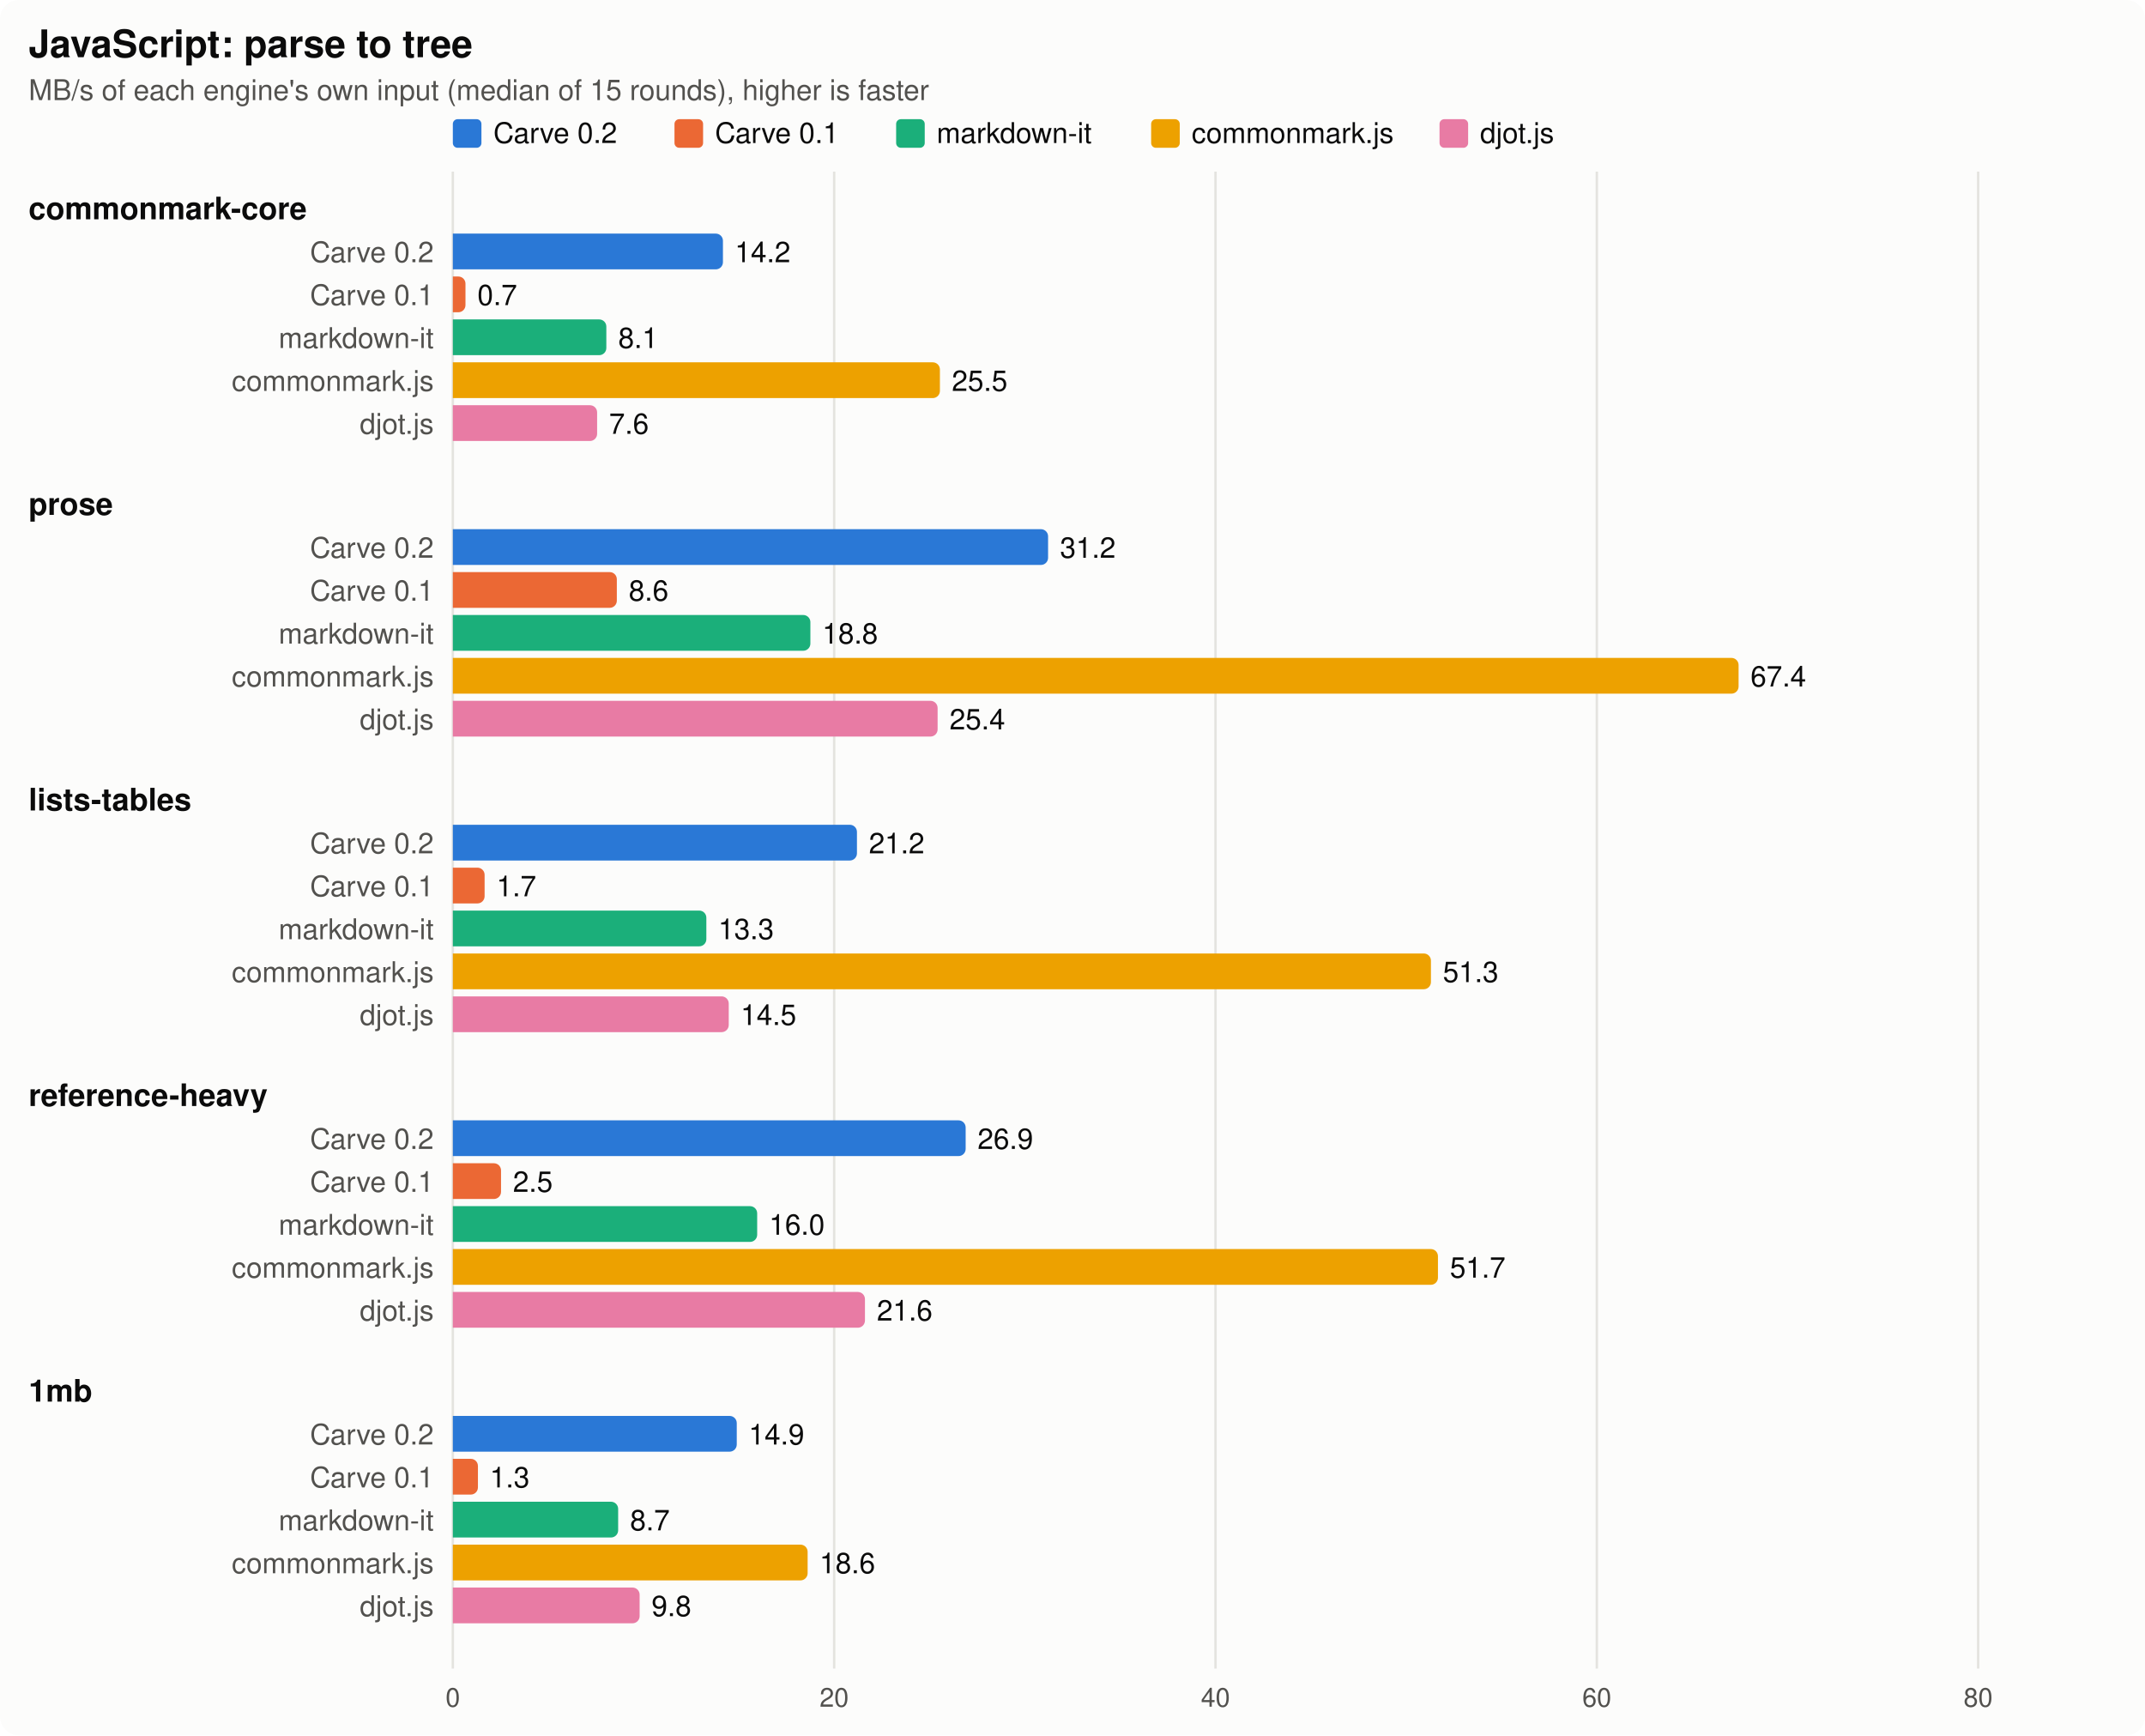
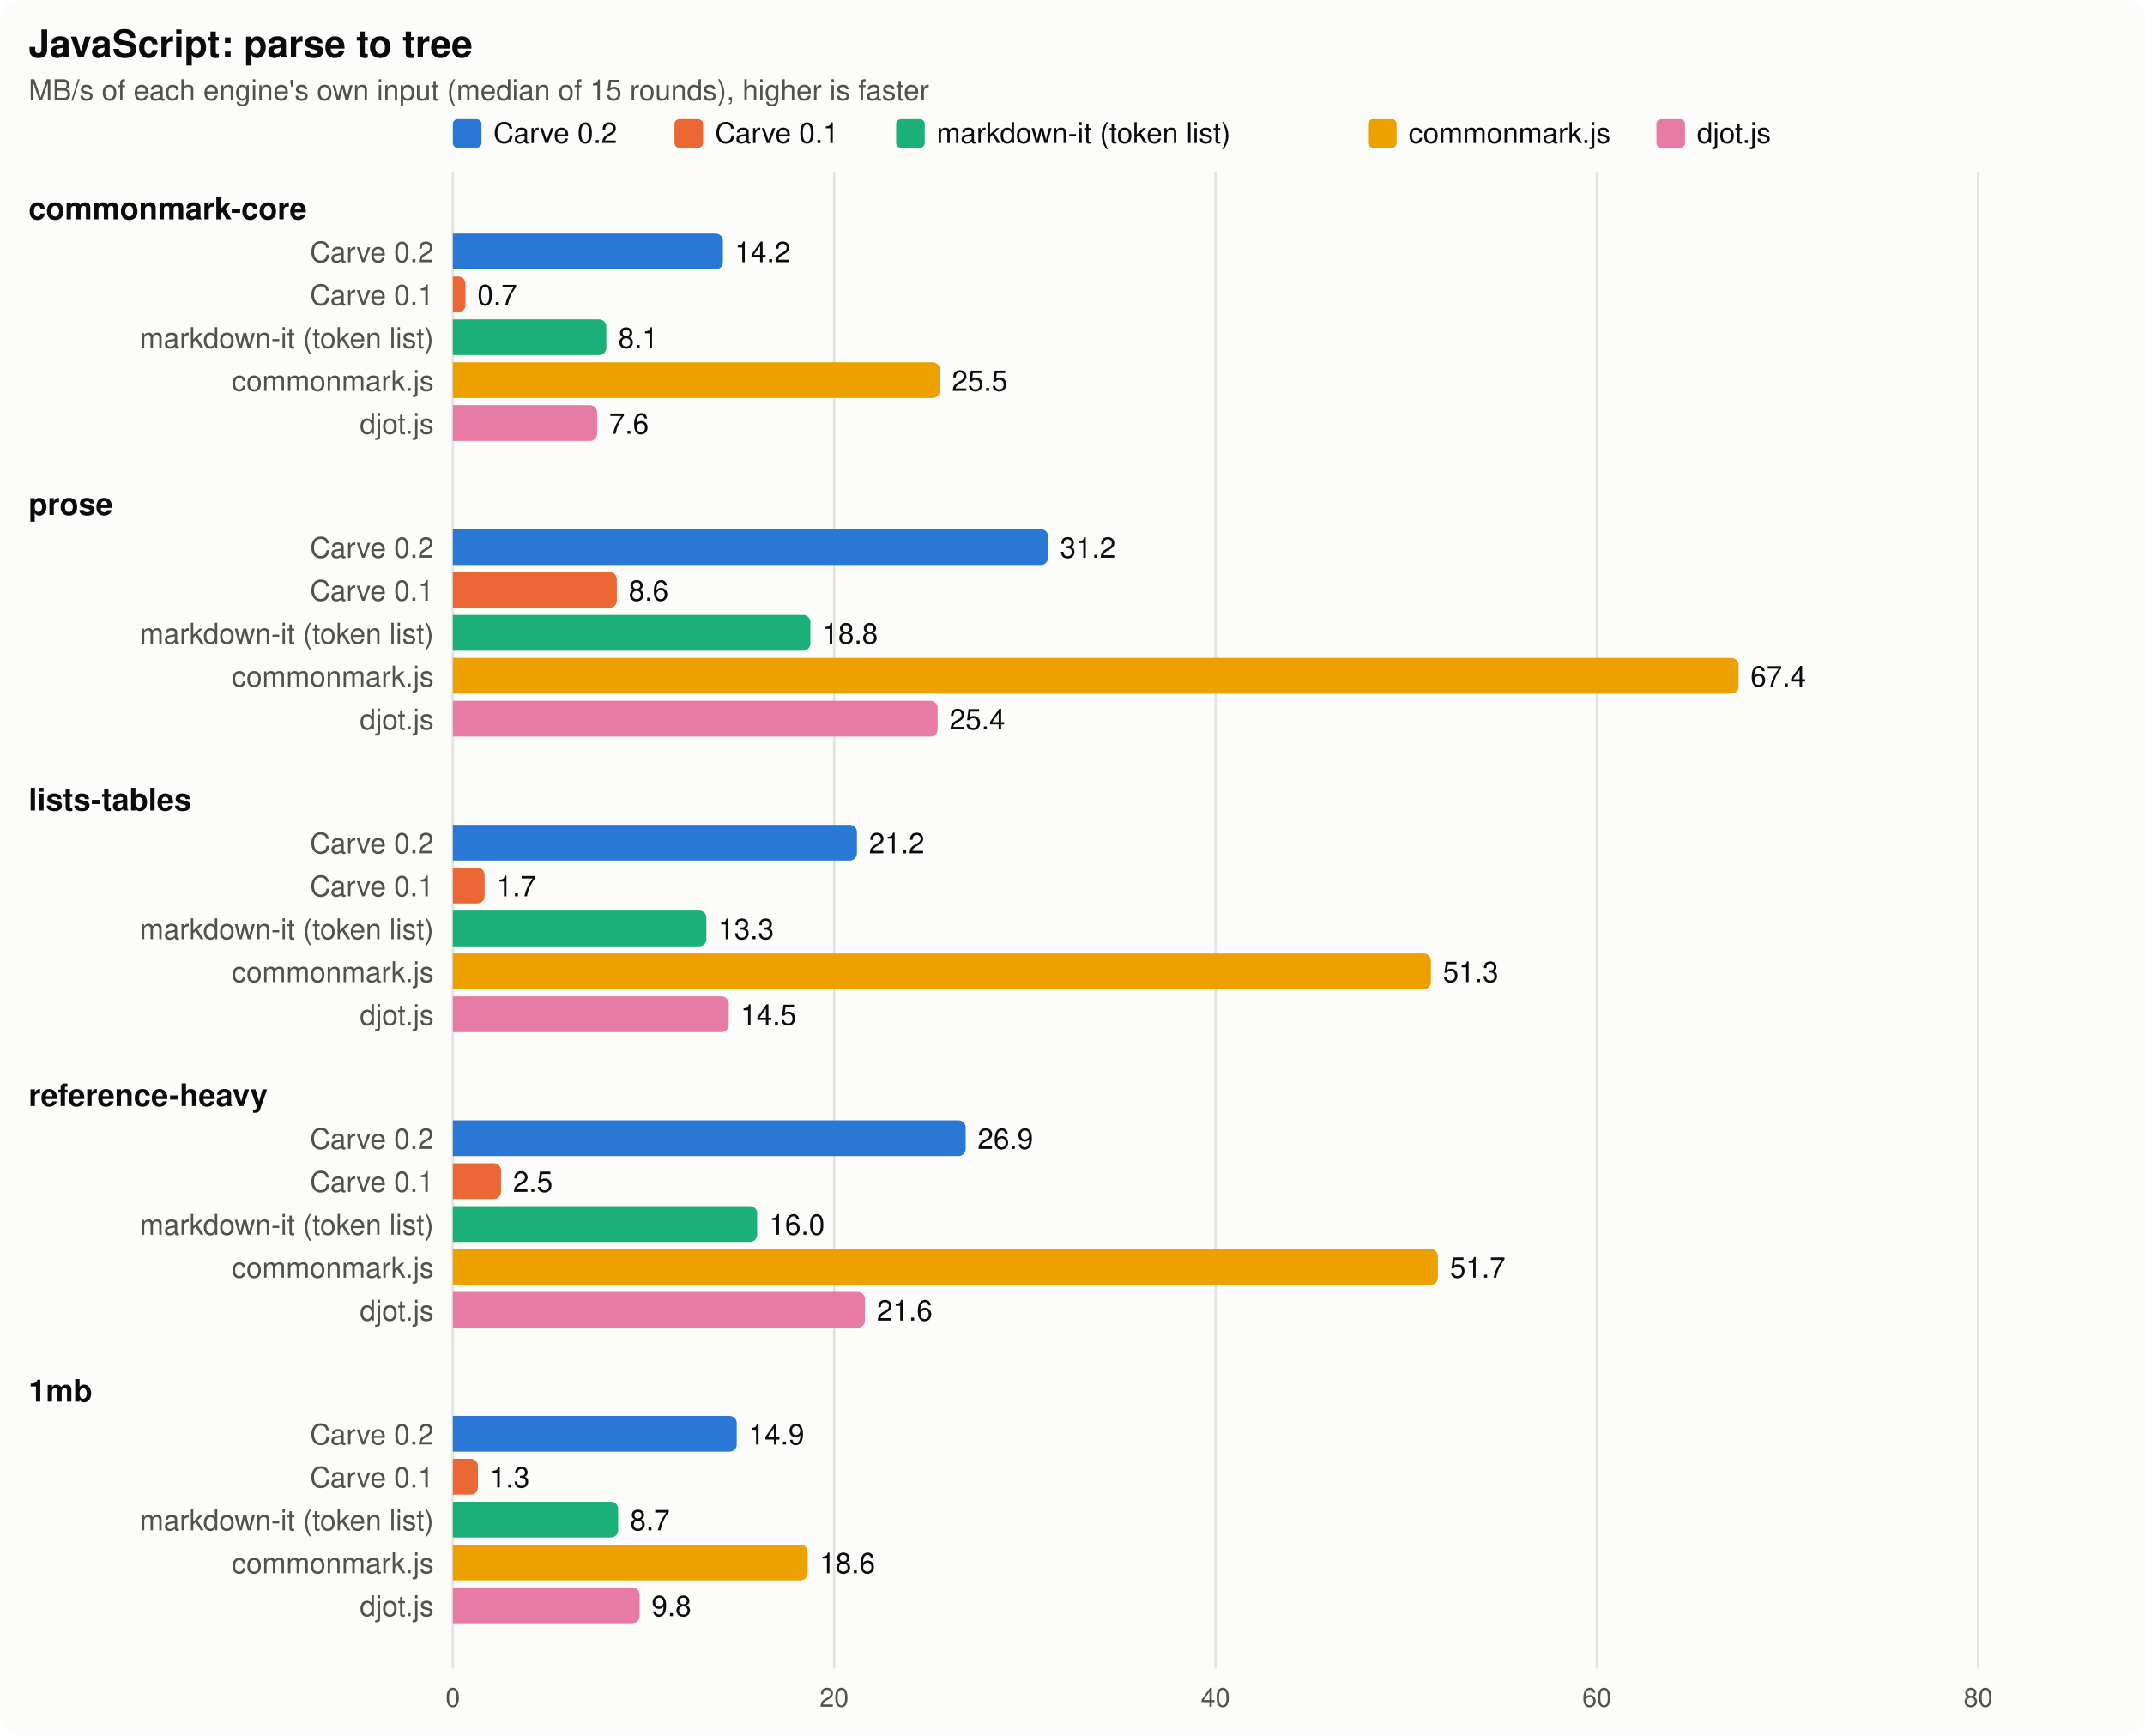
<svg xmlns="http://www.w3.org/2000/svg" width="900" height="728" viewBox="0 0 900 728" font-family="system-ui, -apple-system, Segoe UI, Helvetica, Arial, sans-serif" role="img" aria-label="JavaScript: parse to tree">
  <style>
.surface{fill:#fcfcfb}.ink{fill:#0b0b0b}.ink2{fill:#52514e}.grid{stroke:#e4e3df}.ref{stroke:#52514e}
.s1{fill:#2a78d6}.s2{fill:#eb6834}.s3{fill:#1baf7a}.s4{fill:#eda100}.s5{fill:#e87ba4}
@media (prefers-color-scheme: dark){.surface{fill:#1a1a19}.ink{fill:#f0efec}.ink2{fill:#c3c2b7}.grid{stroke:#3a3a37}.ref{stroke:#c3c2b7}
.s1{fill:#3987e5}.s2{fill:#d95926}.s3{fill:#199e70}.s4{fill:#c98500}.s5{fill:#d55181}}
</style>
  <rect class="surface" width="900" height="728" rx="8" />
  <text class="ink" x="12" y="24" font-size="16" font-weight="700">JavaScript: parse to tree</text>
  <text class="ink2" x="12" y="42" font-size="12">MB/s of each engine's own input (median of 15 rounds), higher is faster</text>
  <rect class="s1" x="190" y="50" width="12" height="12" rx="2" />
  <text class="ink" x="207" y="60" font-size="12">Carve 0.2</text>
  <rect class="s2" x="283" y="50" width="12" height="12" rx="2" />
  <text class="ink" x="300" y="60" font-size="12">Carve 0.1</text>
  <rect class="s3" x="376" y="50" width="12" height="12" rx="2" />
-   <text class="ink" x="393" y="60" font-size="12">markdown-it</text>
-   <rect class="s4" x="483" y="50" width="12" height="12" rx="2" />
-   <text class="ink" x="500" y="60" font-size="12">commonmark.js</text>
-   <rect class="s5" x="604" y="50" width="12" height="12" rx="2" />
-   <text class="ink" x="621" y="60" font-size="12">djot.js</text>
+   <text class="ink" x="393" y="60" font-size="12">markdown-it (token list)</text>
+   <rect class="s4" x="574" y="50" width="12" height="12" rx="2" />
+   <text class="ink" x="591" y="60" font-size="12">commonmark.js</text>
+   <rect class="s5" x="695" y="50" width="12" height="12" rx="2" />
+   <text class="ink" x="712" y="60" font-size="12">djot.js</text>
  <line class="grid" x1="190" x2="190" y1="72" y2="700" stroke-width="1" />
  <text class="ink2" x="190" y="716" font-size="11" text-anchor="middle">0</text>
  <line class="grid" x1="350" x2="350" y1="72" y2="700" stroke-width="1" />
  <text class="ink2" x="350" y="716" font-size="11" text-anchor="middle">20</text>
  <line class="grid" x1="510" x2="510" y1="72" y2="700" stroke-width="1" />
  <text class="ink2" x="510" y="716" font-size="11" text-anchor="middle">40</text>
  <line class="grid" x1="670" x2="670" y1="72" y2="700" stroke-width="1" />
  <text class="ink2" x="670" y="716" font-size="11" text-anchor="middle">60</text>
  <line class="grid" x1="830" x2="830" y1="72" y2="700" stroke-width="1" />
  <text class="ink2" x="830" y="716" font-size="11" text-anchor="middle">80</text>
  <text class="ink" x="12" y="92" font-size="13" font-weight="600">commonmark-core</text>
  <text class="ink2" x="182" y="110" font-size="12" text-anchor="end">Carve 0.2</text>
  <path class="s1" d="M190,98h110.331a3,3 0 0 1 3,3v9a3,3 0 0 1 -3,3h-110.331z" />
  <text class="ink" x="308.331" y="110" font-size="12">14.2</text>
  <text class="ink2" x="182" y="128" font-size="12" text-anchor="end">Carve 0.1</text>
  <path class="s2" d="M190,116h2.306a3,3 0 0 1 3,3v9a3,3 0 0 1 -3,3h-2.306z" />
  <text class="ink" x="200.306" y="128" font-size="12">0.7</text>
-   <text class="ink2" x="182" y="146" font-size="12" text-anchor="end">markdown-it</text>
+   <text class="ink2" x="182" y="146" font-size="12" text-anchor="end">markdown-it (token list)</text>
  <path class="s3" d="M190,134h61.406a3,3 0 0 1 3,3v9a3,3 0 0 1 -3,3h-61.406z" />
  <text class="ink" x="259.406" y="146" font-size="12">8.1</text>
  <text class="ink2" x="182" y="164" font-size="12" text-anchor="end">commonmark.js</text>
  <path class="s4" d="M190,152h201.369a3,3 0 0 1 3,3v9a3,3 0 0 1 -3,3h-201.369z" />
  <text class="ink" x="399.369" y="164" font-size="12">25.5</text>
  <text class="ink2" x="182" y="182" font-size="12" text-anchor="end">djot.js</text>
  <path class="s5" d="M190,170h57.54a3,3 0 0 1 3,3v9a3,3 0 0 1 -3,3h-57.54z" />
  <text class="ink" x="255.54" y="182" font-size="12">7.6</text>
  <text class="ink" x="12" y="216" font-size="13" font-weight="600">prose</text>
  <text class="ink2" x="182" y="234" font-size="12" text-anchor="end">Carve 0.2</text>
  <path class="s1" d="M190,222h246.756a3,3 0 0 1 3,3v9a3,3 0 0 1 -3,3h-246.756z" />
  <text class="ink" x="444.756" y="234" font-size="12">31.2</text>
  <text class="ink2" x="182" y="252" font-size="12" text-anchor="end">Carve 0.1</text>
  <path class="s2" d="M190,240h65.81a3,3 0 0 1 3,3v9a3,3 0 0 1 -3,3h-65.81z" />
  <text class="ink" x="263.81" y="252" font-size="12">8.6</text>
-   <text class="ink2" x="182" y="270" font-size="12" text-anchor="end">markdown-it</text>
+   <text class="ink2" x="182" y="270" font-size="12" text-anchor="end">markdown-it (token list)</text>
  <path class="s3" d="M190,258h147.021a3,3 0 0 1 3,3v9a3,3 0 0 1 -3,3h-147.021z" />
  <text class="ink" x="345.021" y="270" font-size="12">18.8</text>
  <text class="ink2" x="182" y="288" font-size="12" text-anchor="end">commonmark.js</text>
  <path class="s4" d="M190,276h536.478a3,3 0 0 1 3,3v9a3,3 0 0 1 -3,3h-536.478z" />
  <text class="ink" x="734.478" y="288" font-size="12">67.4</text>
  <text class="ink2" x="182" y="306" font-size="12" text-anchor="end">djot.js</text>
  <path class="s5" d="M190,294h200.404a3,3 0 0 1 3,3v9a3,3 0 0 1 -3,3h-200.404z" />
  <text class="ink" x="398.404" y="306" font-size="12">25.4</text>
  <text class="ink" x="12" y="340" font-size="13" font-weight="600">lists-tables</text>
  <text class="ink2" x="182" y="358" font-size="12" text-anchor="end">Carve 0.2</text>
  <path class="s1" d="M190,346h166.558a3,3 0 0 1 3,3v9a3,3 0 0 1 -3,3h-166.558z" />
  <text class="ink" x="364.558" y="358" font-size="12">21.2</text>
  <text class="ink2" x="182" y="376" font-size="12" text-anchor="end">Carve 0.1</text>
  <path class="s2" d="M190,364h10.331a3,3 0 0 1 3,3v9a3,3 0 0 1 -3,3h-10.331z" />
  <text class="ink" x="208.331" y="376" font-size="12">1.7</text>
-   <text class="ink2" x="182" y="394" font-size="12" text-anchor="end">markdown-it</text>
+   <text class="ink2" x="182" y="394" font-size="12" text-anchor="end">markdown-it (token list)</text>
  <path class="s3" d="M190,382h103.372a3,3 0 0 1 3,3v9a3,3 0 0 1 -3,3h-103.372z" />
  <text class="ink" x="301.372" y="394" font-size="12">13.3</text>
  <text class="ink2" x="182" y="412" font-size="12" text-anchor="end">commonmark.js</text>
  <path class="s4" d="M190,400h407.388a3,3 0 0 1 3,3v9a3,3 0 0 1 -3,3h-407.388z" />
  <text class="ink" x="605.388" y="412" font-size="12">51.3</text>
  <text class="ink2" x="182" y="430" font-size="12" text-anchor="end">djot.js</text>
  <path class="s5" d="M190,418h112.766a3,3 0 0 1 3,3v9a3,3 0 0 1 -3,3h-112.766z" />
  <text class="ink" x="310.766" y="430" font-size="12">14.5</text>
  <text class="ink" x="12" y="464" font-size="13" font-weight="600">reference-heavy</text>
  <text class="ink2" x="182" y="482" font-size="12" text-anchor="end">Carve 0.2</text>
  <path class="s1" d="M190,470h212.169a3,3 0 0 1 3,3v9a3,3 0 0 1 -3,3h-212.169z" />
  <text class="ink" x="410.169" y="482" font-size="12">26.9</text>
  <text class="ink2" x="182" y="500" font-size="12" text-anchor="end">Carve 0.1</text>
  <path class="s2" d="M190,488h17.221a3,3 0 0 1 3,3v9a3,3 0 0 1 -3,3h-17.221z" />
  <text class="ink" x="215.221" y="500" font-size="12">2.5</text>
-   <text class="ink2" x="182" y="518" font-size="12" text-anchor="end">markdown-it</text>
+   <text class="ink2" x="182" y="518" font-size="12" text-anchor="end">markdown-it (token list)</text>
  <path class="s3" d="M190,506h124.695a3,3 0 0 1 3,3v9a3,3 0 0 1 -3,3h-124.695z" />
  <text class="ink" x="322.695" y="518" font-size="12">16.0</text>
  <text class="ink2" x="182" y="536" font-size="12" text-anchor="end">commonmark.js</text>
  <path class="s4" d="M190,524h410.338a3,3 0 0 1 3,3v9a3,3 0 0 1 -3,3h-410.338z" />
  <text class="ink" x="608.338" y="536" font-size="12">51.7</text>
  <text class="ink2" x="182" y="554" font-size="12" text-anchor="end">djot.js</text>
  <path class="s5" d="M190,542h169.915a3,3 0 0 1 3,3v9a3,3 0 0 1 -3,3h-169.915z" />
  <text class="ink" x="367.915" y="554" font-size="12">21.6</text>
  <text class="ink" x="12" y="588" font-size="13" font-weight="600">1mb</text>
  <text class="ink2" x="182" y="606" font-size="12" text-anchor="end">Carve 0.2</text>
  <path class="s1" d="M190,594h116.128a3,3 0 0 1 3,3v9a3,3 0 0 1 -3,3h-116.128z" />
  <text class="ink" x="314.128" y="606" font-size="12">14.9</text>
  <text class="ink2" x="182" y="624" font-size="12" text-anchor="end">Carve 0.1</text>
  <path class="s2" d="M190,612h7.53a3,3 0 0 1 3,3v9a3,3 0 0 1 -3,3h-7.53z" />
  <text class="ink" x="205.53" y="624" font-size="12">1.3</text>
-   <text class="ink2" x="182" y="642" font-size="12" text-anchor="end">markdown-it</text>
+   <text class="ink2" x="182" y="642" font-size="12" text-anchor="end">markdown-it (token list)</text>
  <path class="s3" d="M190,630h66.364a3,3 0 0 1 3,3v9a3,3 0 0 1 -3,3h-66.364z" />
  <text class="ink" x="264.364" y="642" font-size="12">8.7</text>
  <text class="ink2" x="182" y="660" font-size="12" text-anchor="end">commonmark.js</text>
  <path class="s4" d="M190,648h145.864a3,3 0 0 1 3,3v9a3,3 0 0 1 -3,3h-145.864z" />
  <text class="ink" x="343.864" y="660" font-size="12">18.6</text>
  <text class="ink2" x="182" y="678" font-size="12" text-anchor="end">djot.js</text>
  <path class="s5" d="M190,666h75.377a3,3 0 0 1 3,3v9a3,3 0 0 1 -3,3h-75.377z" />
  <text class="ink" x="273.377" y="678" font-size="12">9.8</text>
</svg>
